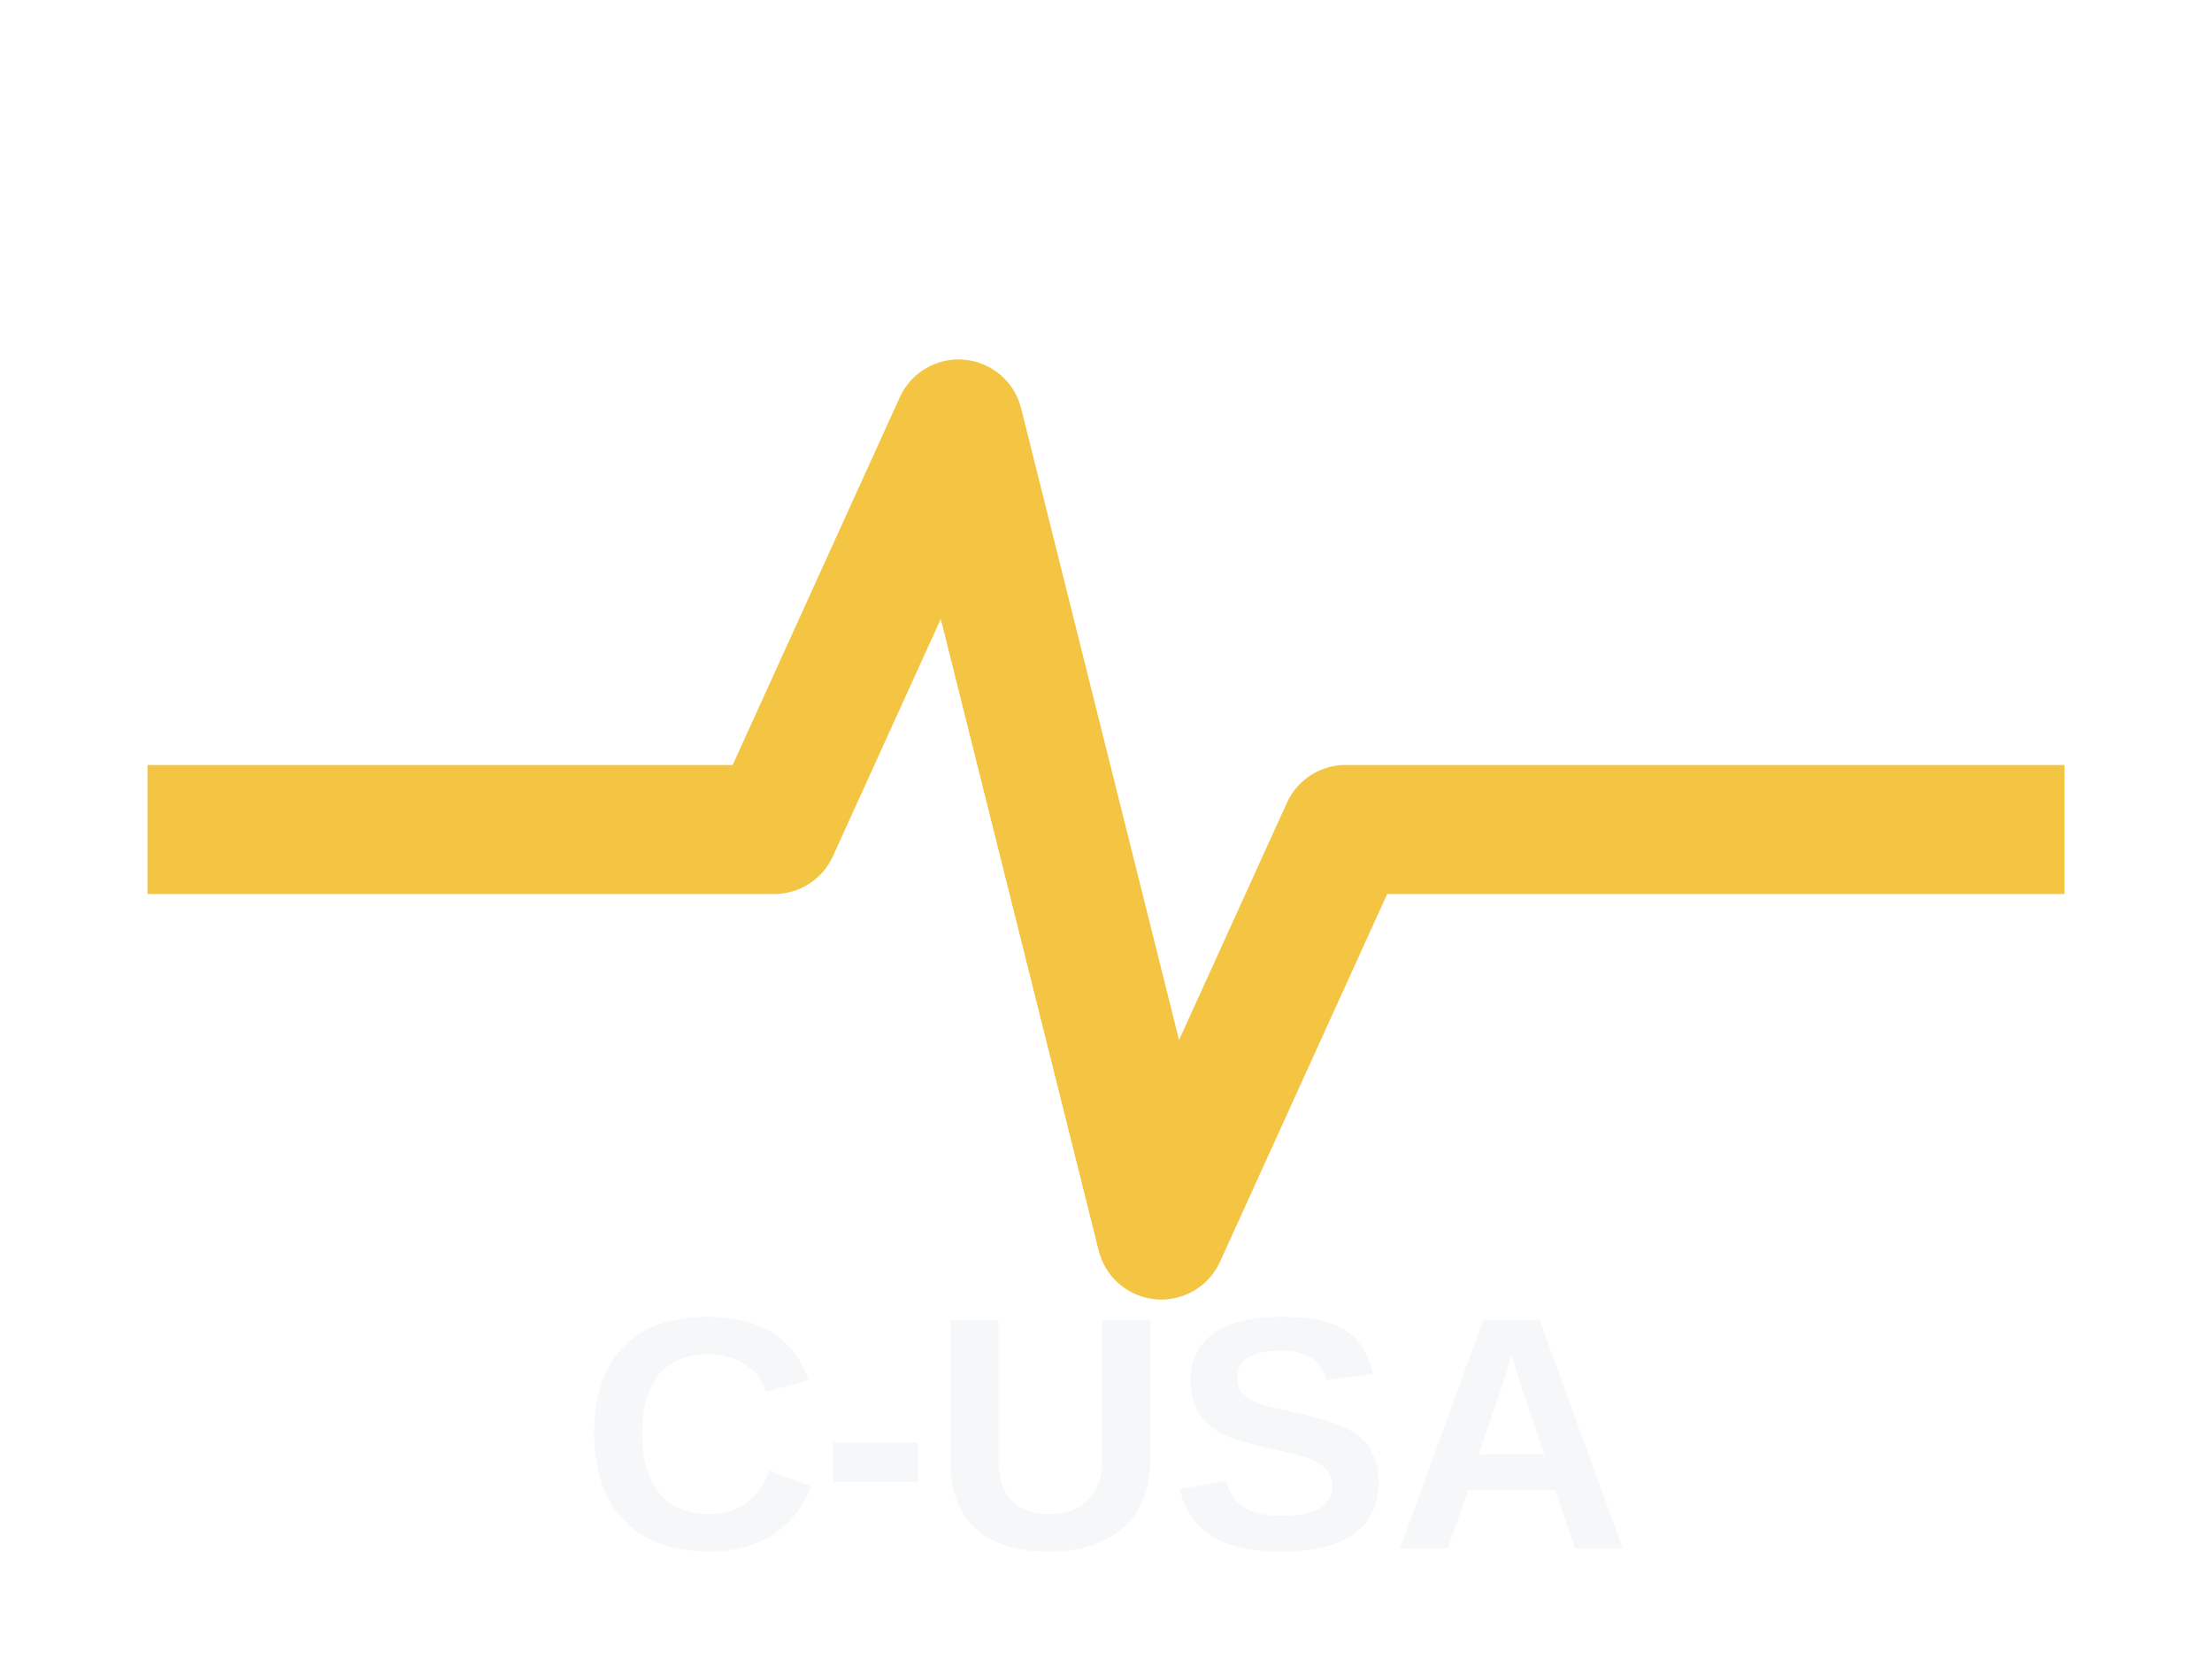
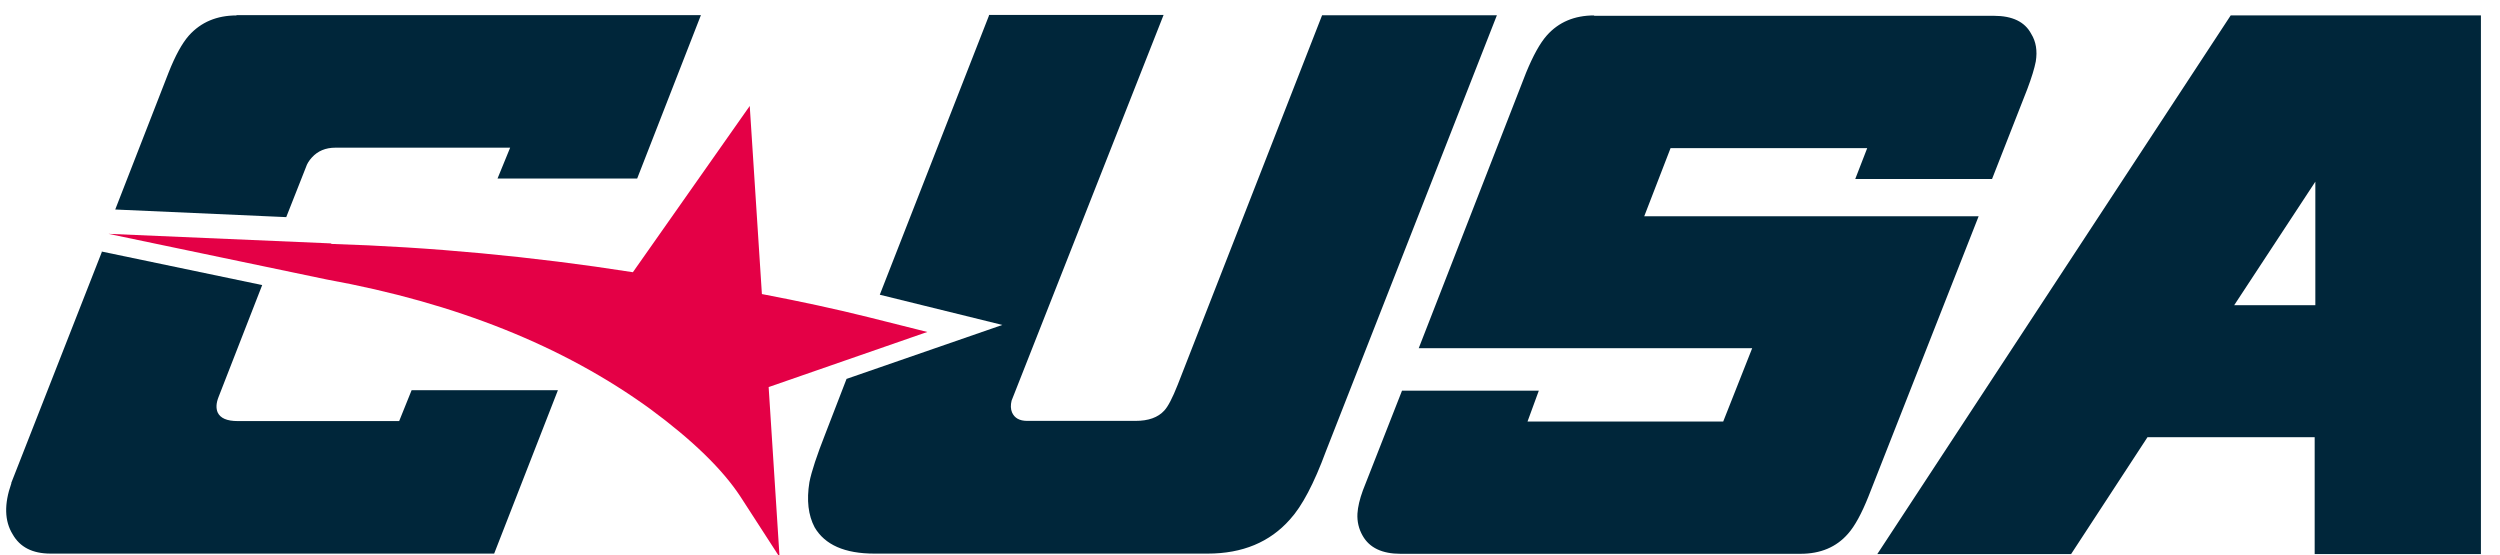
- <svg xmlns="http://www.w3.org/2000/svg" viewBox="0 0 120 90">
-   <path d="M8 45h34l10-22 11 44 10-22h39" fill="none" stroke="#f4c542" stroke-width="7" stroke-linejoin="round" />
-   <text x="60" y="84" text-anchor="middle" font-family="Arial Black,Arial,sans-serif" font-size="18" font-weight="900" fill="#f5f7f8">C-USA</text>
+ <svg xmlns="http://www.w3.org/2000/svg" version="1.1" viewBox="0 0 350 77.6">
+   <g transform="matrix(1.33 0 0 -1.33 -447 598)">
+     <g>
+       <path d="m371 424-23.5 1.01 23-4.81c13.6-2.47 24.9-7 34-13.6 4.46-3.28 7.64-6.37 9.53-9.25l4.12-6.37-1.15 17.9 16.7 5.8-6.21 1.56c-3.42 0.855-7.16 1.66-11.2 2.43l-1.28 19.8-12.3-17.5c-10.6 1.66-21.3 2.66-31.8 2.98" fill="#e40046" />
+       <path d="m361 448c-2.08 0-3.75-0.702-5.02-2.11-0.718-0.809-1.44-2.12-2.15-3.92l-5.61-14.4 18-0.801 2.08 5.27c0.107 0.336 0.314 0.673 0.62 1.01 0.626 0.687 1.45 1.03 2.47 1.03h18.4l-1.33-3.25h14.7l6.71 17.2h-48.9zm79.2 0-11.5-29.4 12.9-3.18-16.4-5.68-2.22-5.75c-0.901-2.29-1.47-4-1.69-5.13-0.306-1.89-0.123-3.47 0.549-4.74 1.08-1.85 3.18-2.77 6.28-2.77h35.1c3.65 0 6.54 1.2 8.66 3.6 1.27 1.39 2.53 3.78 3.78 7.17l18 45.9h-18.4l-15.2-38.9c-0.55-1.39-1.02-2.3-1.42-2.72-0.656-0.719-1.66-1.08-3.02-1.08h-11.4c-0.809 0-1.34 0.297-1.6 0.894-0.146 0.351-0.161 0.763-0.045 1.24l16 40.6h-18.4zm63.7 0c-2.08 0-3.74-0.702-4.99-2.11-0.718-0.809-1.44-2.12-2.18-3.92l-11.3-29h35.1l-3.05-7.72h-20.6l1.19 3.25h-14.4l-4.12-10.5c-0.335-0.917-0.526-1.73-0.571-2.43-0.046-0.84 0.137-1.62 0.549-2.34 0.718-1.27 2.05-1.9 3.99-1.9h42.1c2.11 0 3.77 0.702 5 2.11 0.718 0.809 1.43 2.12 2.15 3.92l11.6 29.5h-35.2l2.77 7.17h20.7l-1.26-3.25h14.4l3.71 9.46c0.459 1.22 0.756 2.19 0.894 2.91 0.183 1.13 0.024 2.1-0.48 2.91-0.672 1.27-1.98 1.9-3.92 1.9h-42.1zm67 0-37.2-56.7h20.4l8.04 12.3h17.6v-12.3h17.5v56.7h-26.4zm8.91-17.5v-13h-8.54l8.54 13zm-233-7.4-9.53-24.3v-0.069c-0.764-2.17-0.718-3.95 0.138-5.34 0.764-1.36 2.09-2.04 3.99-2.04h46.7l6.71 17.2h-15.4l-1.31-3.25h-17c-1.13 0-1.83 0.305-2.11 0.916-0.183 0.443-0.153 0.978 0.091 1.6l4.6 11.8-16.9 3.53z" fill="#00263a" />
+     </g>
+   </g>
</svg>
